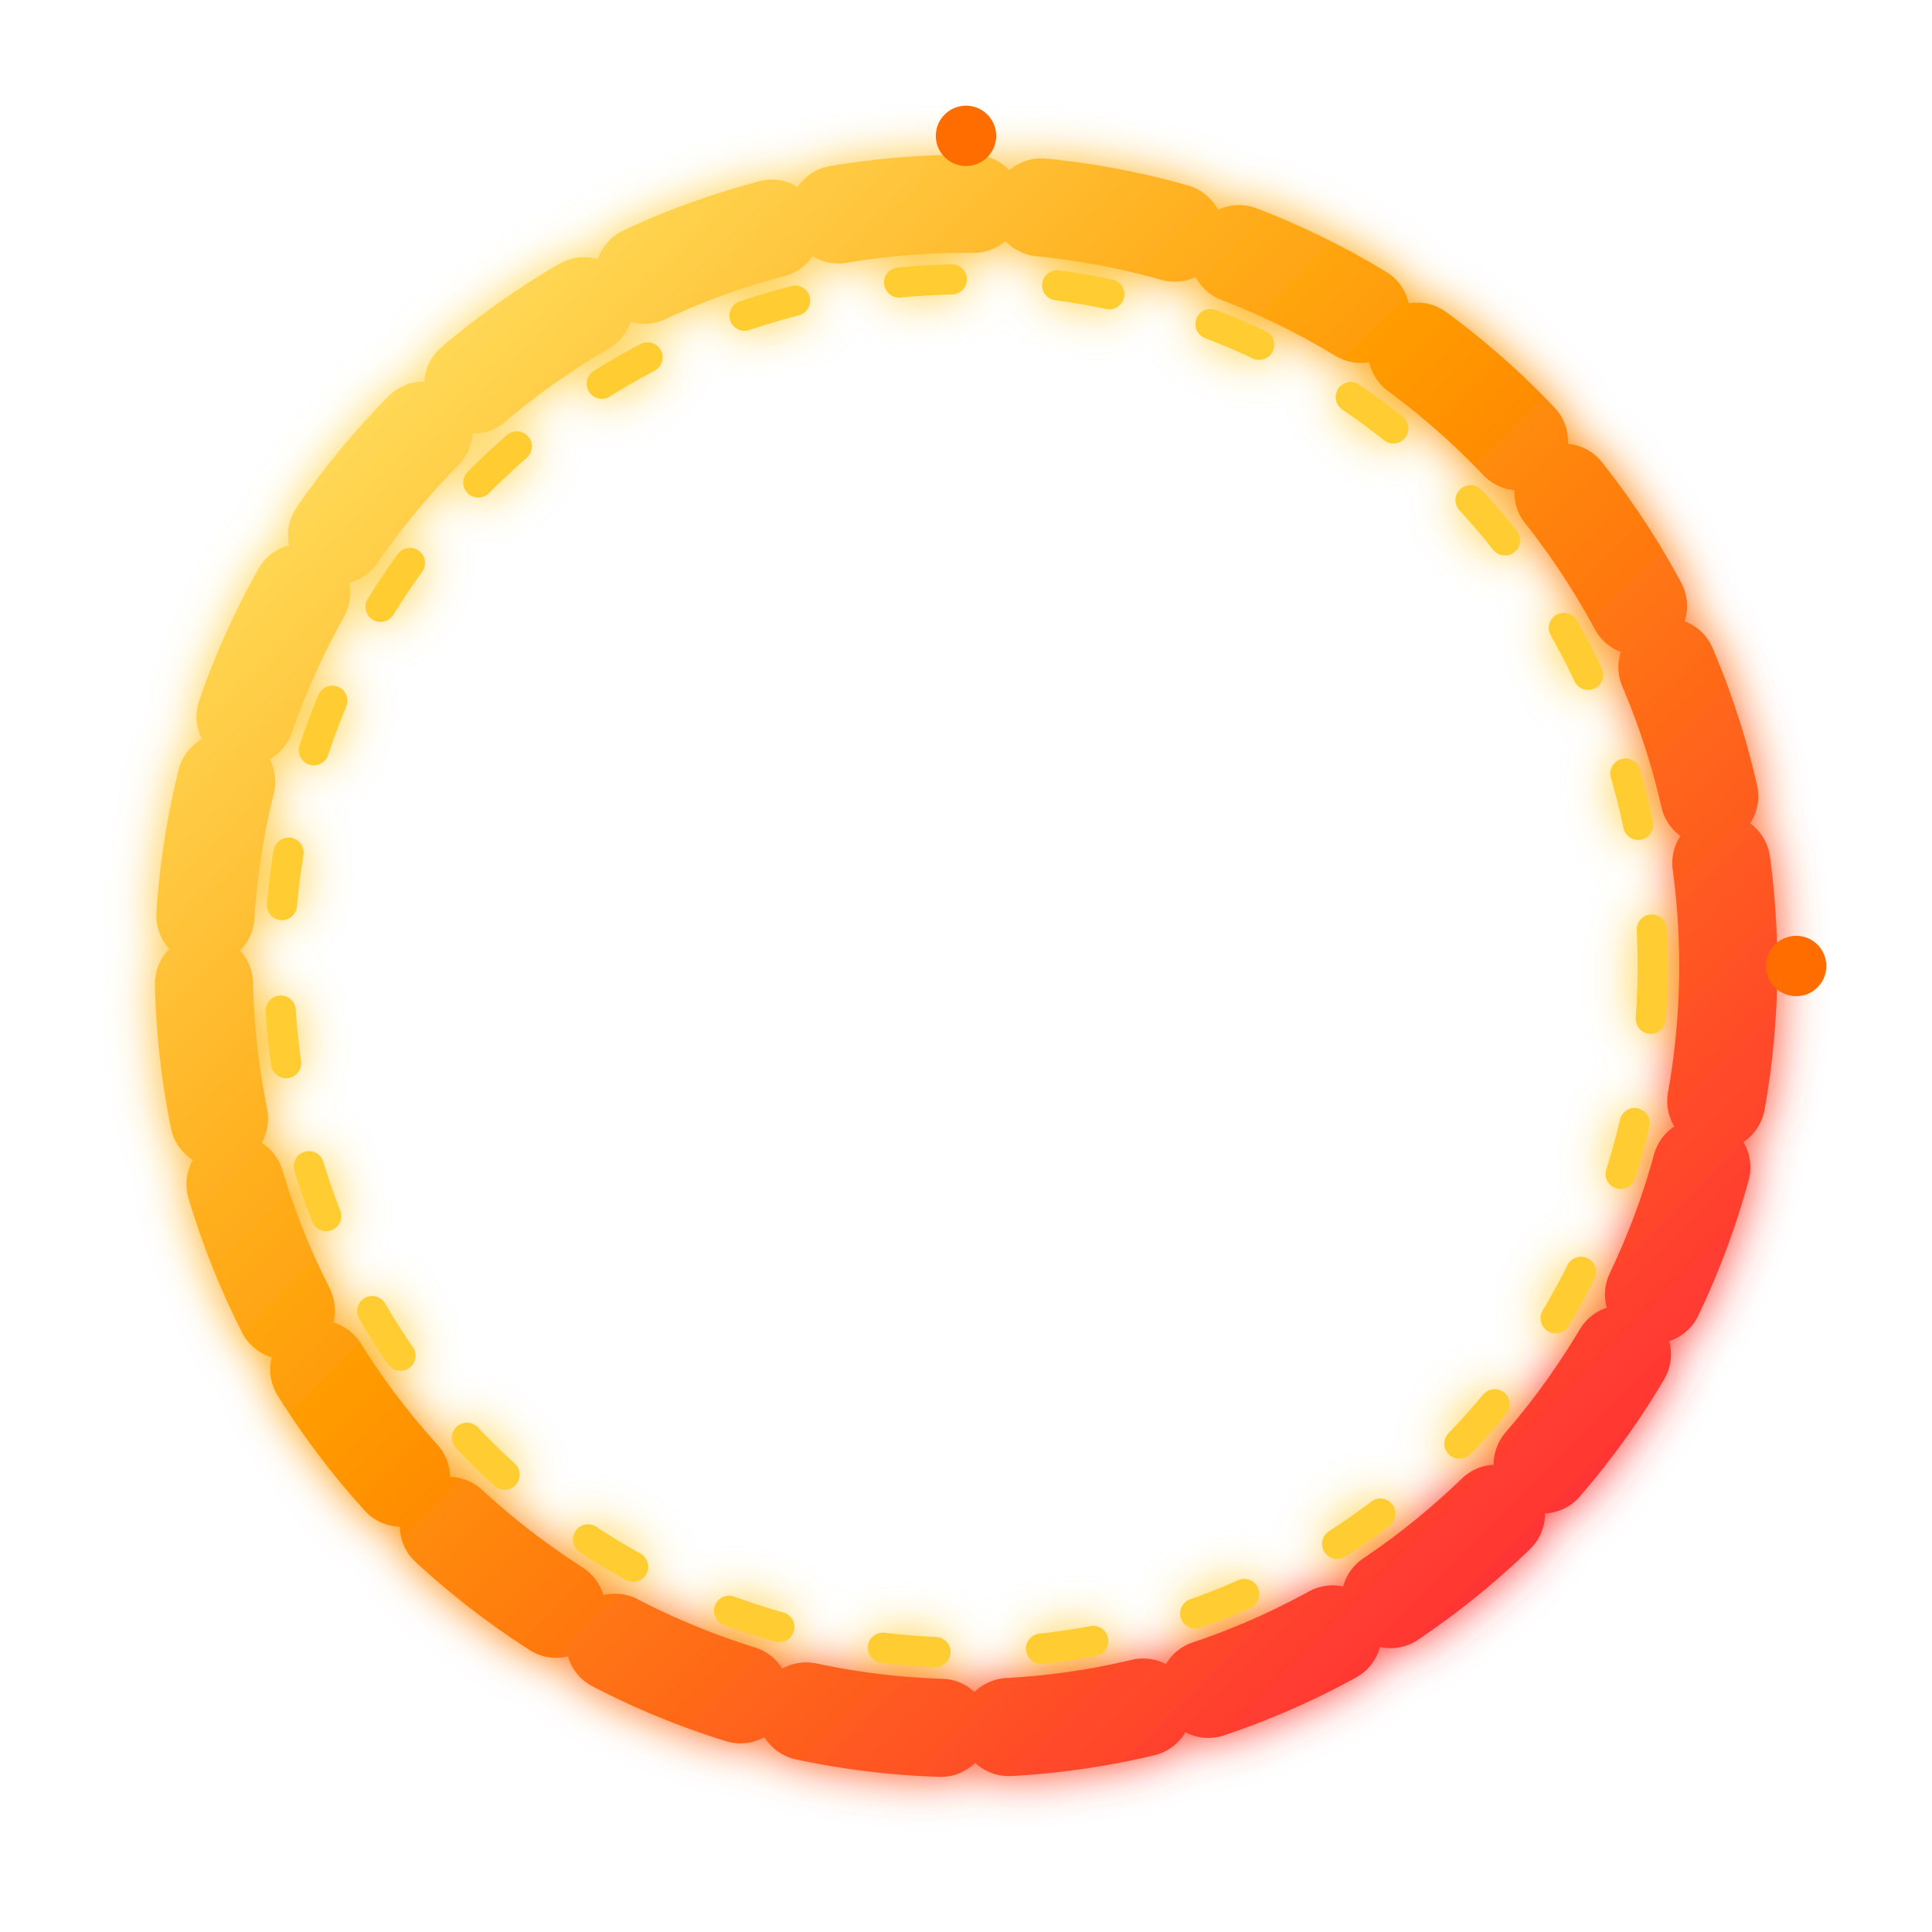
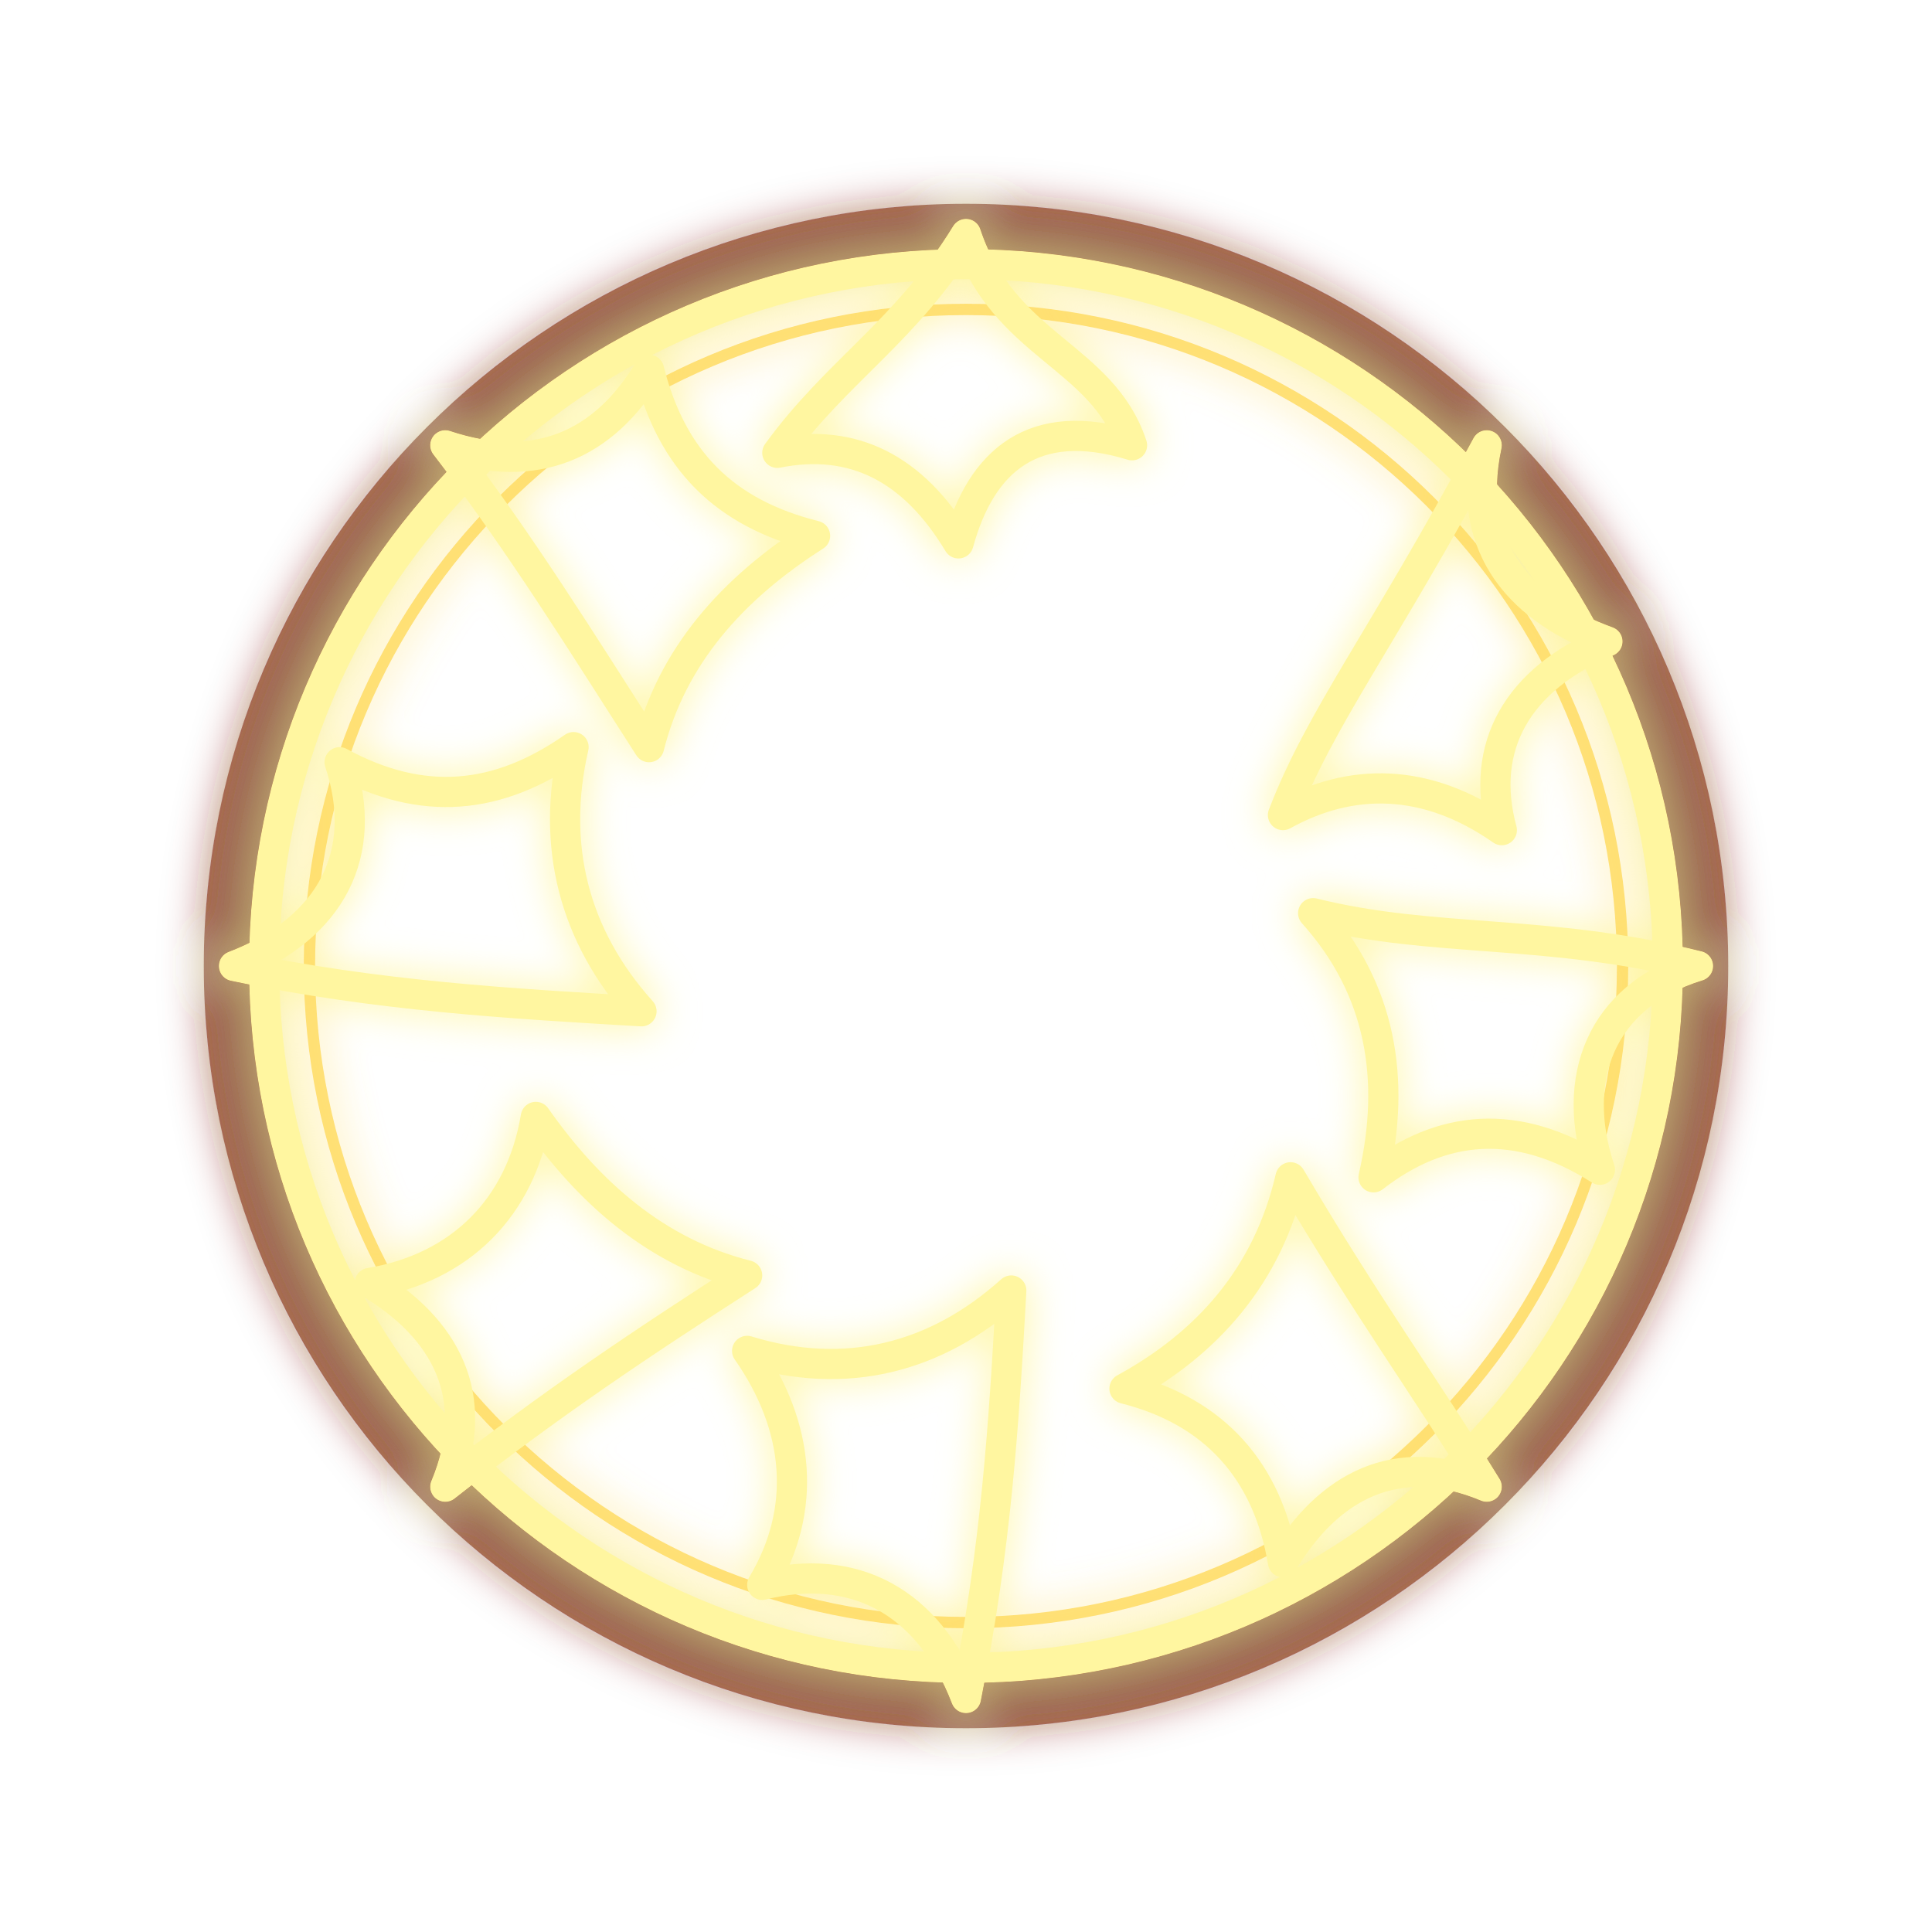
- <svg xmlns="http://www.w3.org/2000/svg" width="256" height="256" viewBox="0 0 256 256">
+ <svg xmlns="http://www.w3.org/2000/svg" width="256" height="256" viewBox="0 0 256 256" fill="none">
  <defs>
-     <filter id="g">
-       <feGaussianBlur stdDeviation="3" result="b" />
+     <linearGradient id="g" x1="35" y1="25" x2="220" y2="235">
+       <stop stop-color="#fff6a0" />
+       <stop offset=".3" stop-color="#ffd21a" />
+       <stop offset=".65" stop-color="#ff6a00" />
+       <stop offset="1" stop-color="#ff2400" />
+     </linearGradient>
+     <filter id="glow">
+       <feGaussianBlur stdDeviation="2.8" result="b" />
      <feMerge>
        <feMergeNode in="b" />
        <feMergeNode in="SourceGraphic" />
      </feMerge>
    </filter>
-     <linearGradient id="f" x1="0" y1="0" x2="1" y2="1">
-       <stop stop-color="#fff176" />
-       <stop offset=".45" stop-color="#ff9800" />
-       <stop offset="1" stop-color="#ff1744" />
-     </linearGradient>
  </defs>
-   <g fill="none" stroke="url(#f)" stroke-linecap="round" filter="url(#g)">
-     <circle cx="128" cy="128" r="101" stroke-width="13" stroke-dasharray="18 9">
-       <animateTransform attributeName="transform" type="rotate" from="0 128 128" to="360 128 128" dur="3s" repeatCount="indefinite" />
-     </circle>
-     <circle cx="128" cy="128" r="91" stroke="#ffcc33" stroke-width="4" stroke-dasharray="7 14">
-       <animateTransform attributeName="transform" type="rotate" from="360 128 128" to="0 128 128" dur="2s" repeatCount="indefinite" />
-     </circle>
-   </g>
-   <g fill="#ff6d00">
-     <circle cx="128" cy="18" r="4">
-       <animate attributeName="r" values="3;7;3" dur=".7s" repeatCount="indefinite" />
-     </circle>
-     <circle cx="238" cy="128" r="4">
-       <animate attributeName="r" values="3;6;3" dur=".9s" repeatCount="indefinite" />
-     </circle>
+   <g filter="url(#glow)" stroke="url(#g)" stroke-linecap="round" stroke-linejoin="round">
+     <circle cx="128" cy="128" r="97" stroke="#7b2100" stroke-width="8" opacity=".55" />
+     <circle cx="128" cy="128" r="93" stroke="url(#g)" stroke-width="4" />
+     <circle cx="128" cy="128" r="87" stroke="#ffd95a" stroke-width="1.5" opacity=".8" />
+     <path d="M128 31c5 15 18 16 22 28-13-4-20 2-23 13-6-10-14-14-24-12 8-11 17-16 25-29z" stroke-width="4" />
+     <path d="M197 59c-3 14 5 22 16 26-12 5-17 14-14 25-10-7-20-7-29-2 5-13 13-23 27-49z" stroke-width="4" />
+     <path d="M225 128c-13 4-17 15-13 27-11-7-21-6-30 1 3-13 1-25-8-35 16 4 31 2 51 7z" stroke-width="4" />
+     <path d="M197 197c-12-5-21 0-27 10-2-12-9-20-21-23 11-6 19-15 22-28 10 17 18 28 26 41z" stroke-width="4" />
+     <path d="M128 225c-5-13-15-18-27-15 6-10 5-21-2-31 13 4 25 1 35-8-1 18-2 34-6 54z" stroke-width="4" />
+     <path d="M59 197c5-12 0-21-10-27 12-2 20-10 22-22 7 10 16 18 28 21-14 9-26 17-40 28z" stroke-width="4" />
+     <path d="M31 128c13-5 18-15 14-27 11 6 21 5 31-2-3 13 0 25 9 35-17-1-35-2-54-6z" stroke-width="4" />
+     <path d="M59 59c12 4 21 0 27-10 3 12 10 19 22 22-11 7-19 16-22 28C77 85 69 72 59 59z" stroke-width="4" />
  </g>
</svg>
